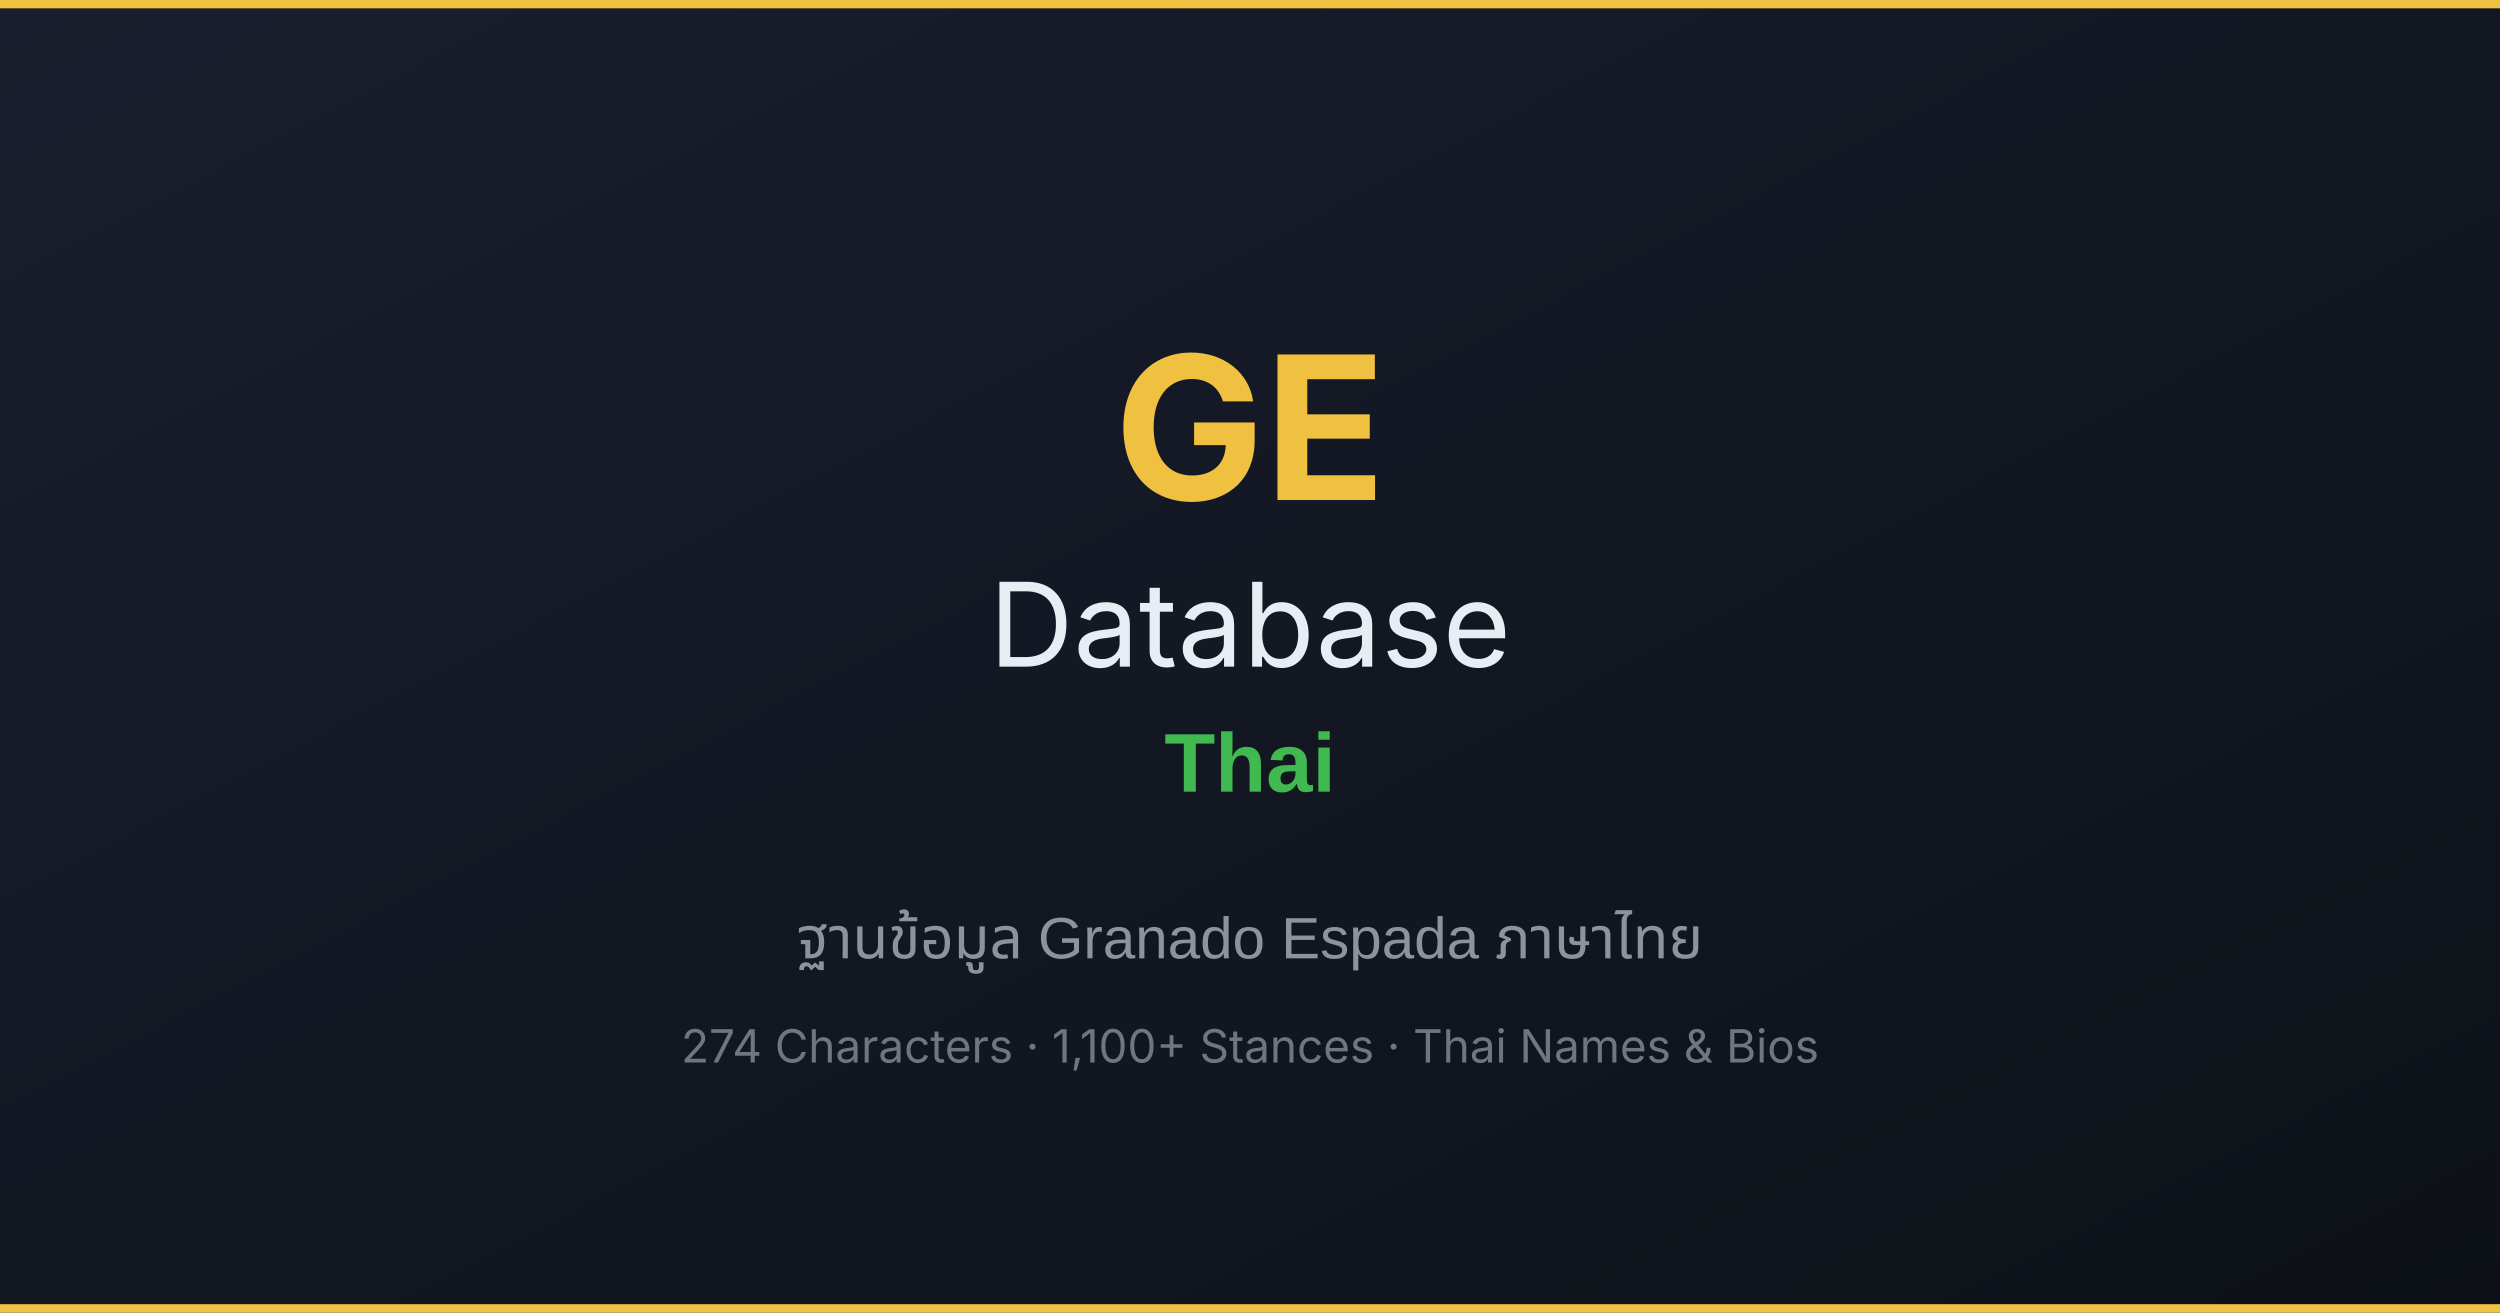
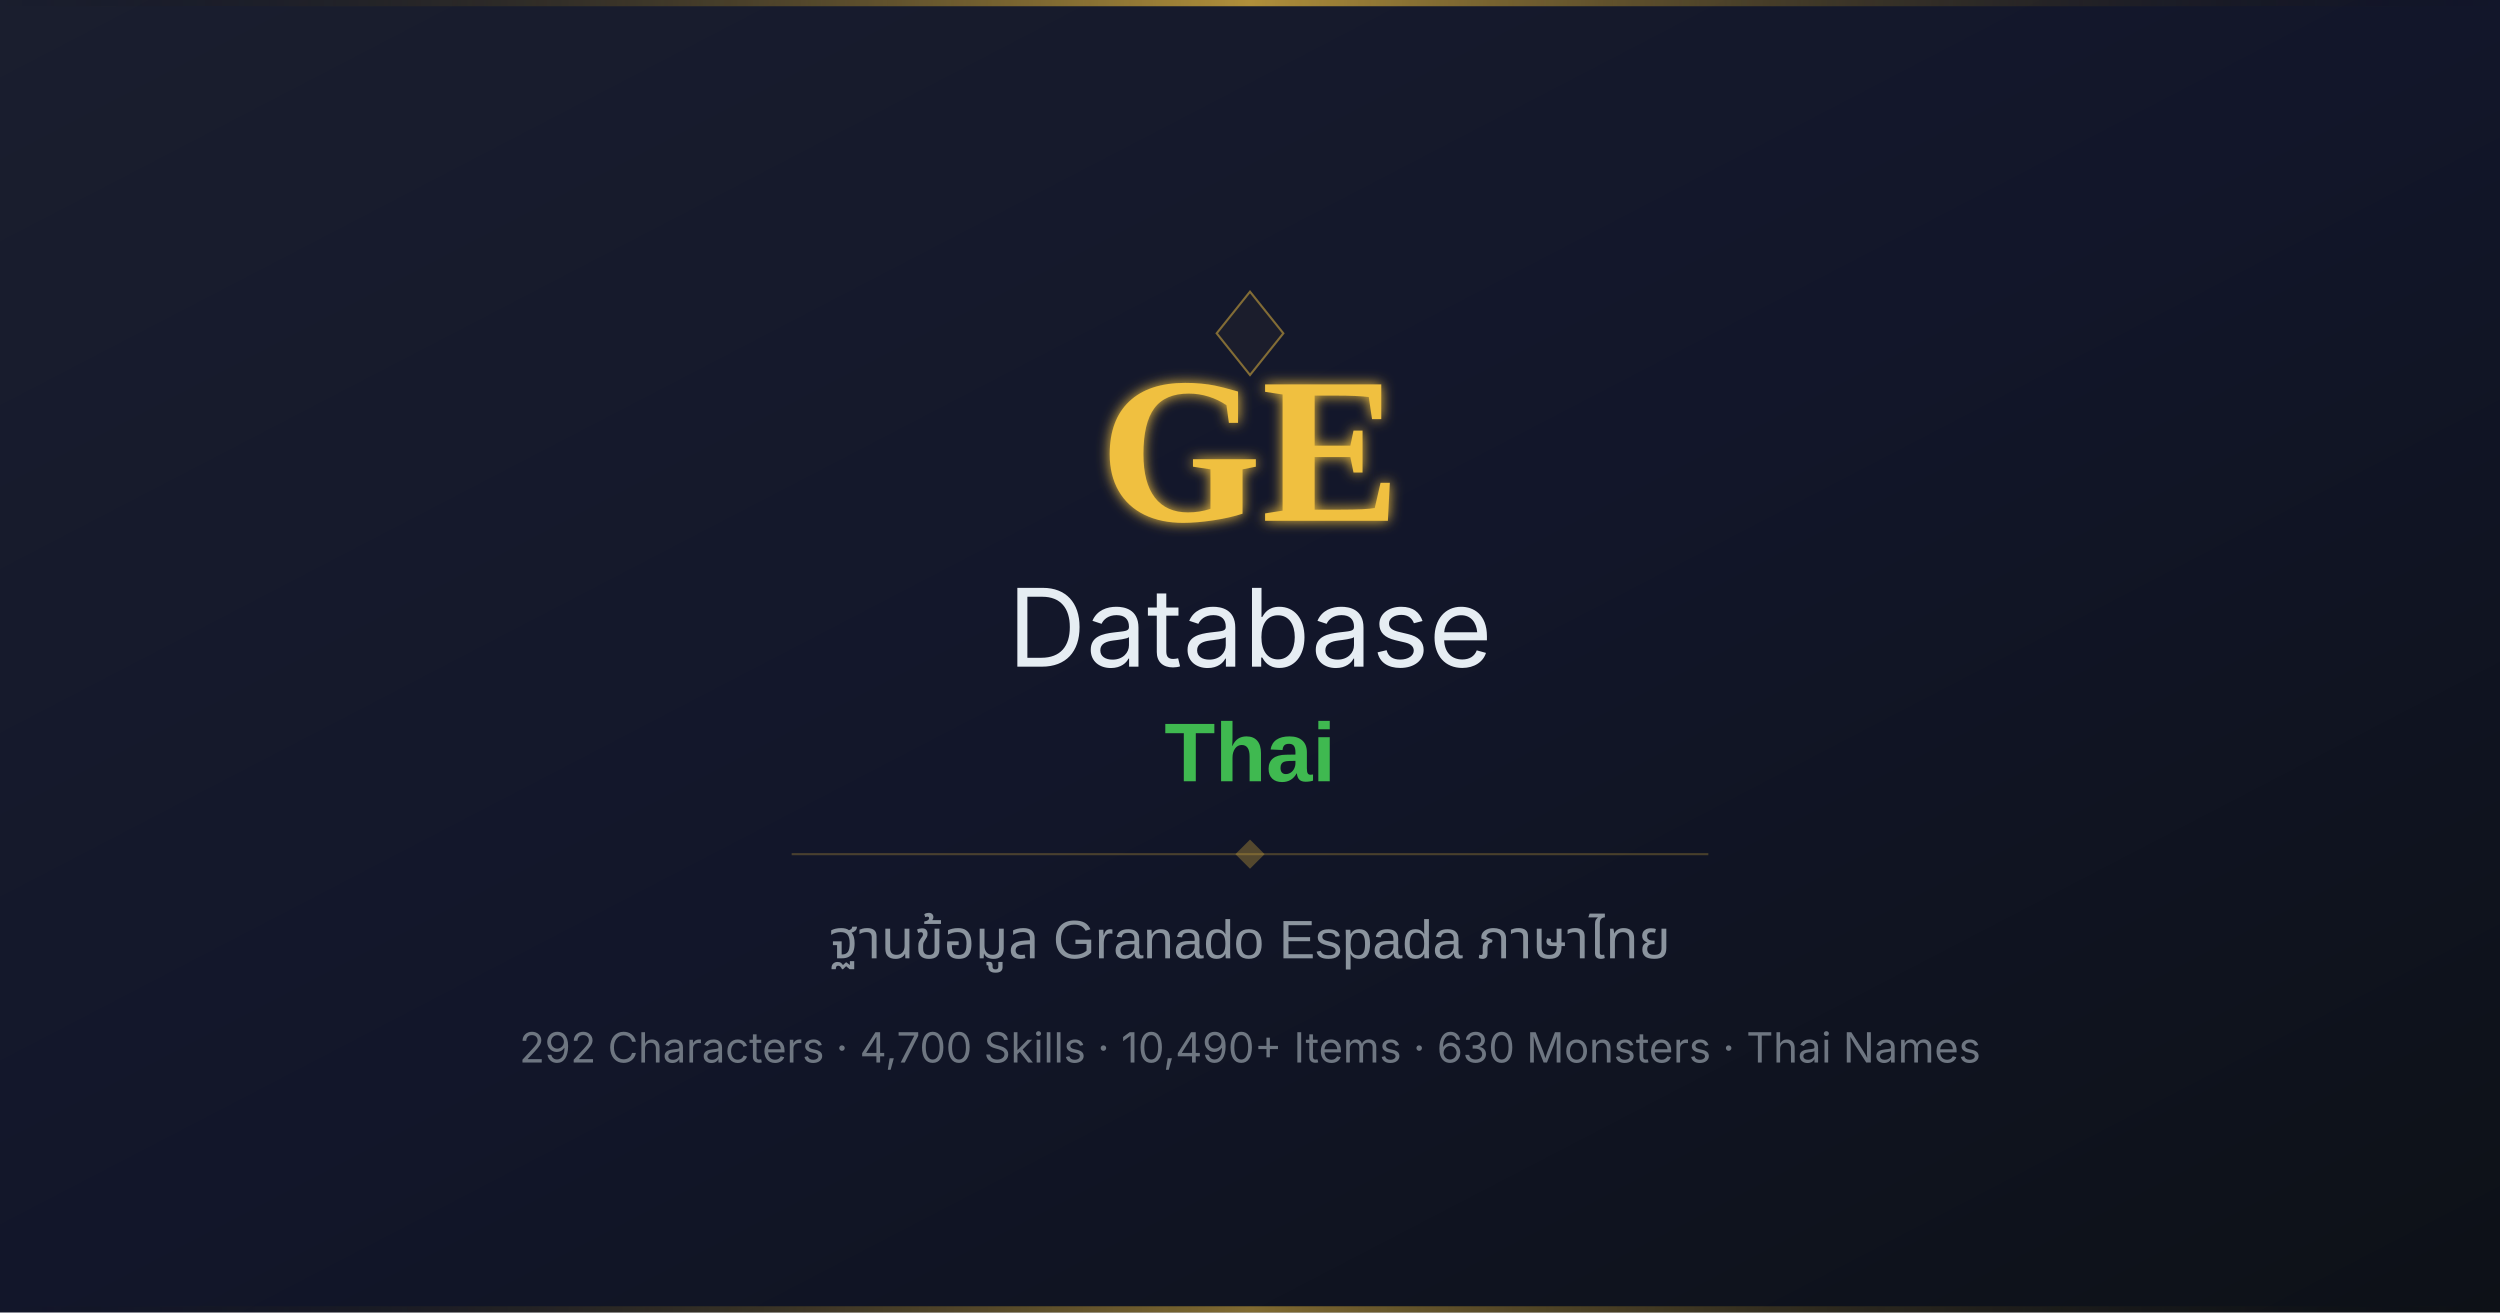
<svg xmlns="http://www.w3.org/2000/svg" width="1200" height="630" viewBox="0 0 1200 630">
  <defs>
    <linearGradient id="bg" x1="0%" y1="0%" x2="100%" y2="100%">
      <stop offset="0%" style="stop-color:#1a1e2e" />
+       <stop offset="50%" style="stop-color:#12162a" />
      <stop offset="100%" style="stop-color:#0d1117" />
    </linearGradient>
+     <linearGradient id="gold" x1="0%" y1="0%" x2="100%" y2="0%">
+       <stop offset="0%" style="stop-color:transparent" />
+       <stop offset="50%" style="stop-color:#f0c040" />
+       <stop offset="100%" style="stop-color:transparent" />
+     </linearGradient>
+     <filter id="glow">
+       <feGaussianBlur stdDeviation="3" result="blur" />
+       <feMerge>
+         <feMergeNode in="blur" />
+         <feMergeNode in="SourceGraphic" />
+       </feMerge>
+     </filter>
  </defs>
  <rect width="1200" height="630" fill="url(#bg)" />
-   <text x="600" y="240" font-family="Inter, Arial, sans-serif" font-size="96" font-weight="700" fill="#f0c040" text-anchor="middle">GE</text>
-   <text x="600" y="320" font-family="Inter, Arial, sans-serif" font-size="56" font-weight="400" fill="#e6edf3" text-anchor="middle">Database</text>
-   <text x="600" y="380" font-family="Noto Sans Thai, Arial, sans-serif" font-size="40" font-weight="600" fill="#3fb950" text-anchor="middle">Thai</text>
-   <text x="600" y="460" font-family="Noto Sans Thai, Arial, sans-serif" font-size="28" fill="#8b949e" text-anchor="middle">ฐานข้อมูล Granado Espada ภาษาไทย</text>
-   <text x="600" y="510" font-family="Inter, Arial, sans-serif" font-size="22" fill="#6e7681" text-anchor="middle">274 Characters · 1,100+ Stances · Thai Names &amp; Bios</text>
-   <rect x="0" y="0" width="1200" height="4" fill="#f0c040" />
-   <rect x="0" y="626" width="1200" height="4" fill="#f0c040" />
+   <rect x="0" y="0" width="1200" height="3" fill="url(#gold)" opacity="0.7" />
+   <polygon points="600,140 616,160 600,180 584,160" stroke="#f0c040" stroke-width="1" fill="#f0c04010" opacity="0.5" />
+   <text x="600" y="250" font-family="Georgia, 'Times New Roman', serif" font-size="100" font-weight="700" fill="#f0c040" text-anchor="middle" filter="url(#glow)">GE</text>
+   <text x="600" y="320" font-family="Inter, Arial, sans-serif" font-size="52" font-weight="400" fill="#e6edf3" text-anchor="middle">Database</text>
+   <text x="600" y="375" font-family="Noto Sans Thai, Arial, sans-serif" font-size="40" font-weight="600" fill="#3fb950" text-anchor="middle">Thai</text>
+   <line x1="380" y1="410" x2="820" y2="410" stroke="#f0c040" stroke-width="1" opacity="0.25" />
+   <polygon points="600,403 607,410 600,417 593,410" fill="#f0c040" opacity="0.3" />
+   <text x="600" y="460" font-family="Noto Sans Thai, Arial, sans-serif" font-size="26" fill="#8b949e" text-anchor="middle">ฐานข้อมูล Granado Espada ภาษาไทย</text>
+   <text x="600" y="510" font-family="Inter, Arial, sans-serif" font-size="20" fill="#6e7681" text-anchor="middle">292 Characters · 4,700 Skills · 10,490+ Items · 630 Monsters · Thai Names</text>
+   <rect x="0" y="627" width="1200" height="3" fill="url(#gold)" opacity="0.5" />
</svg>
